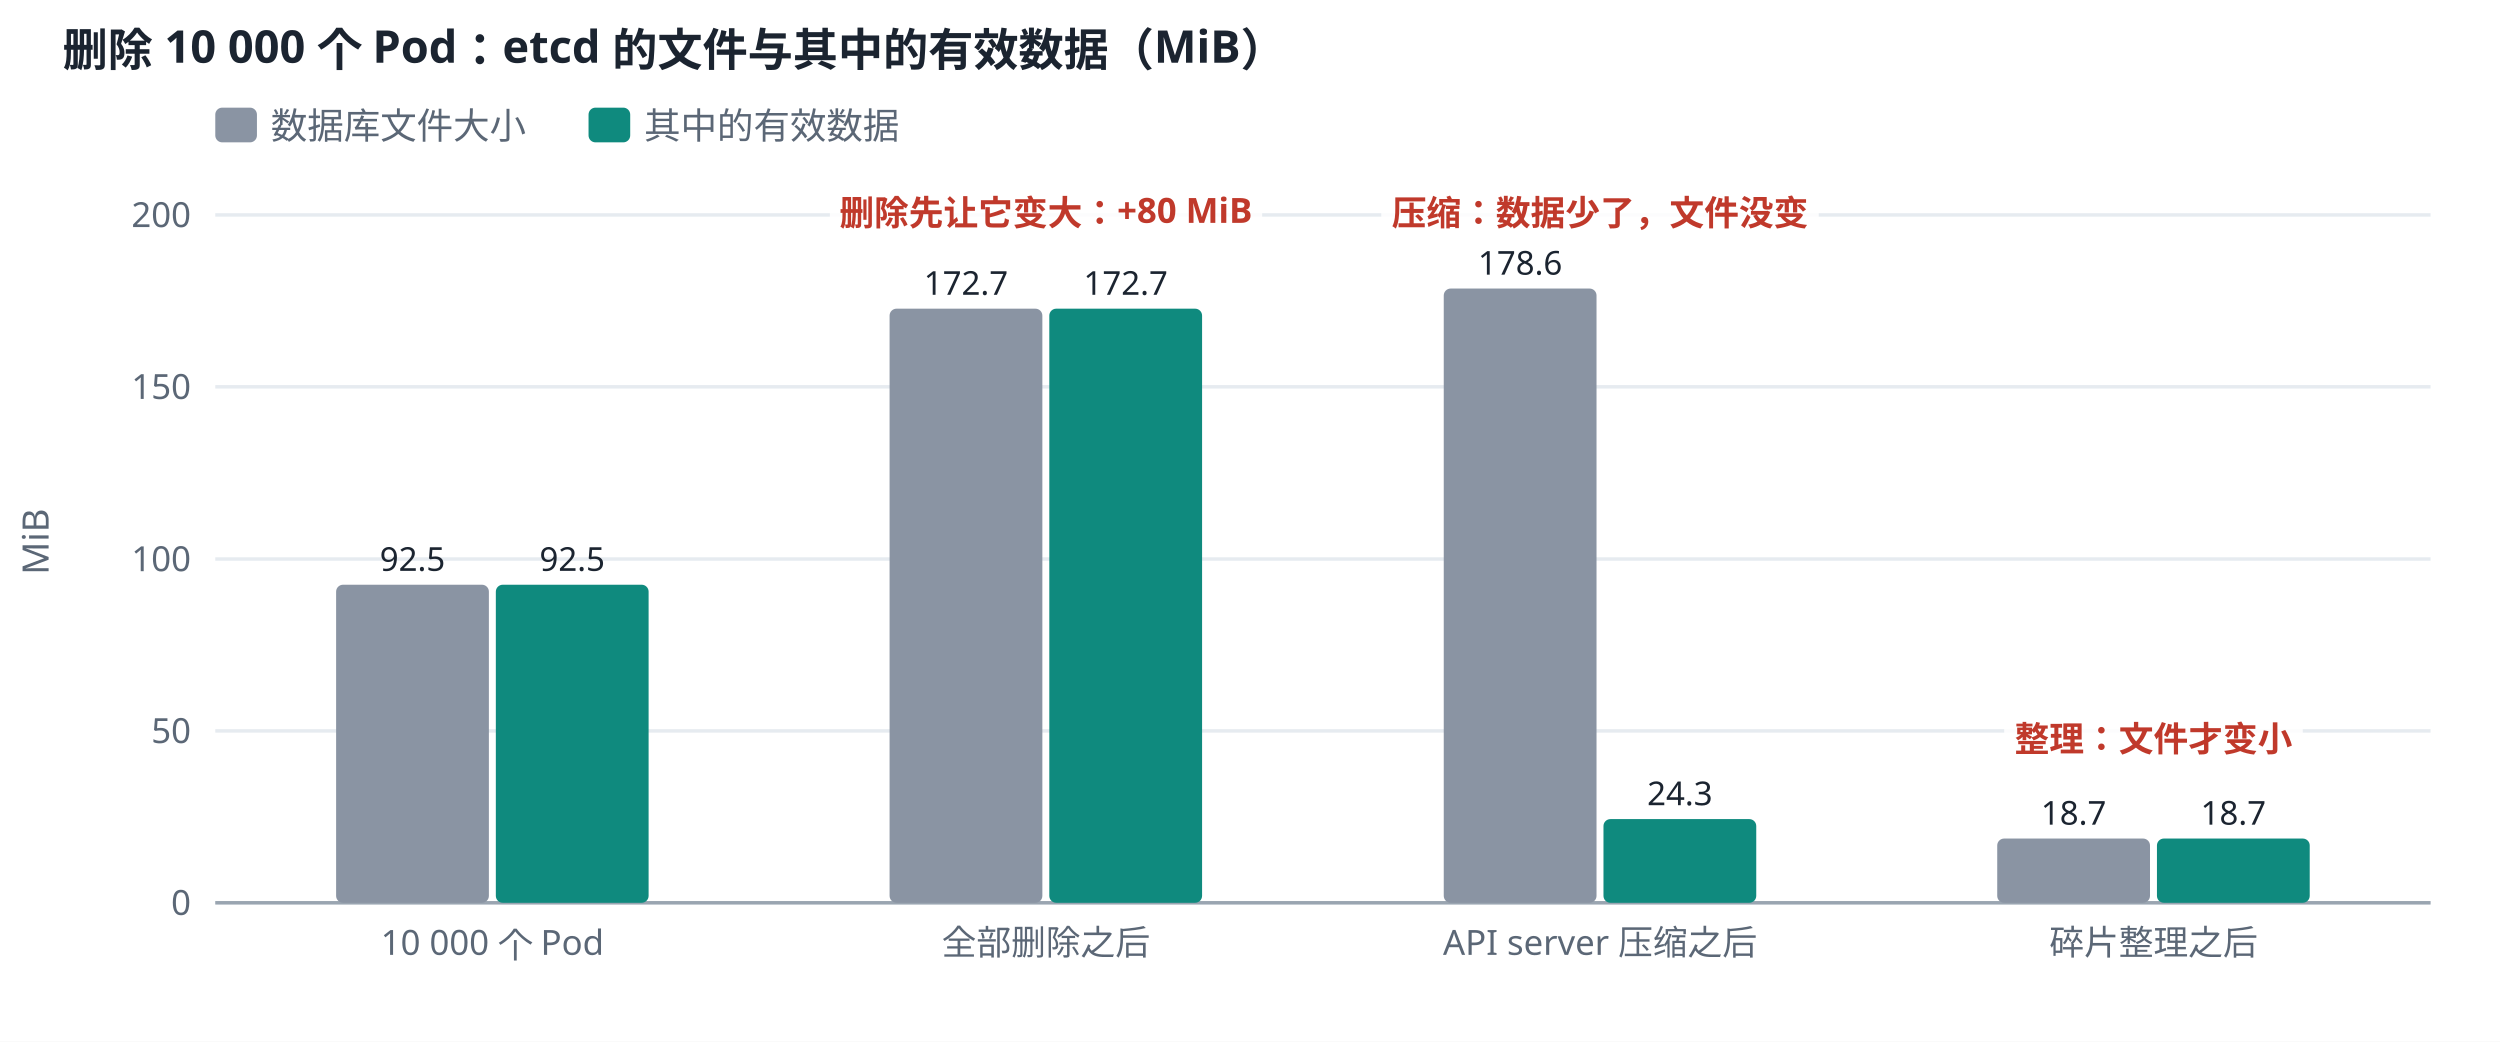
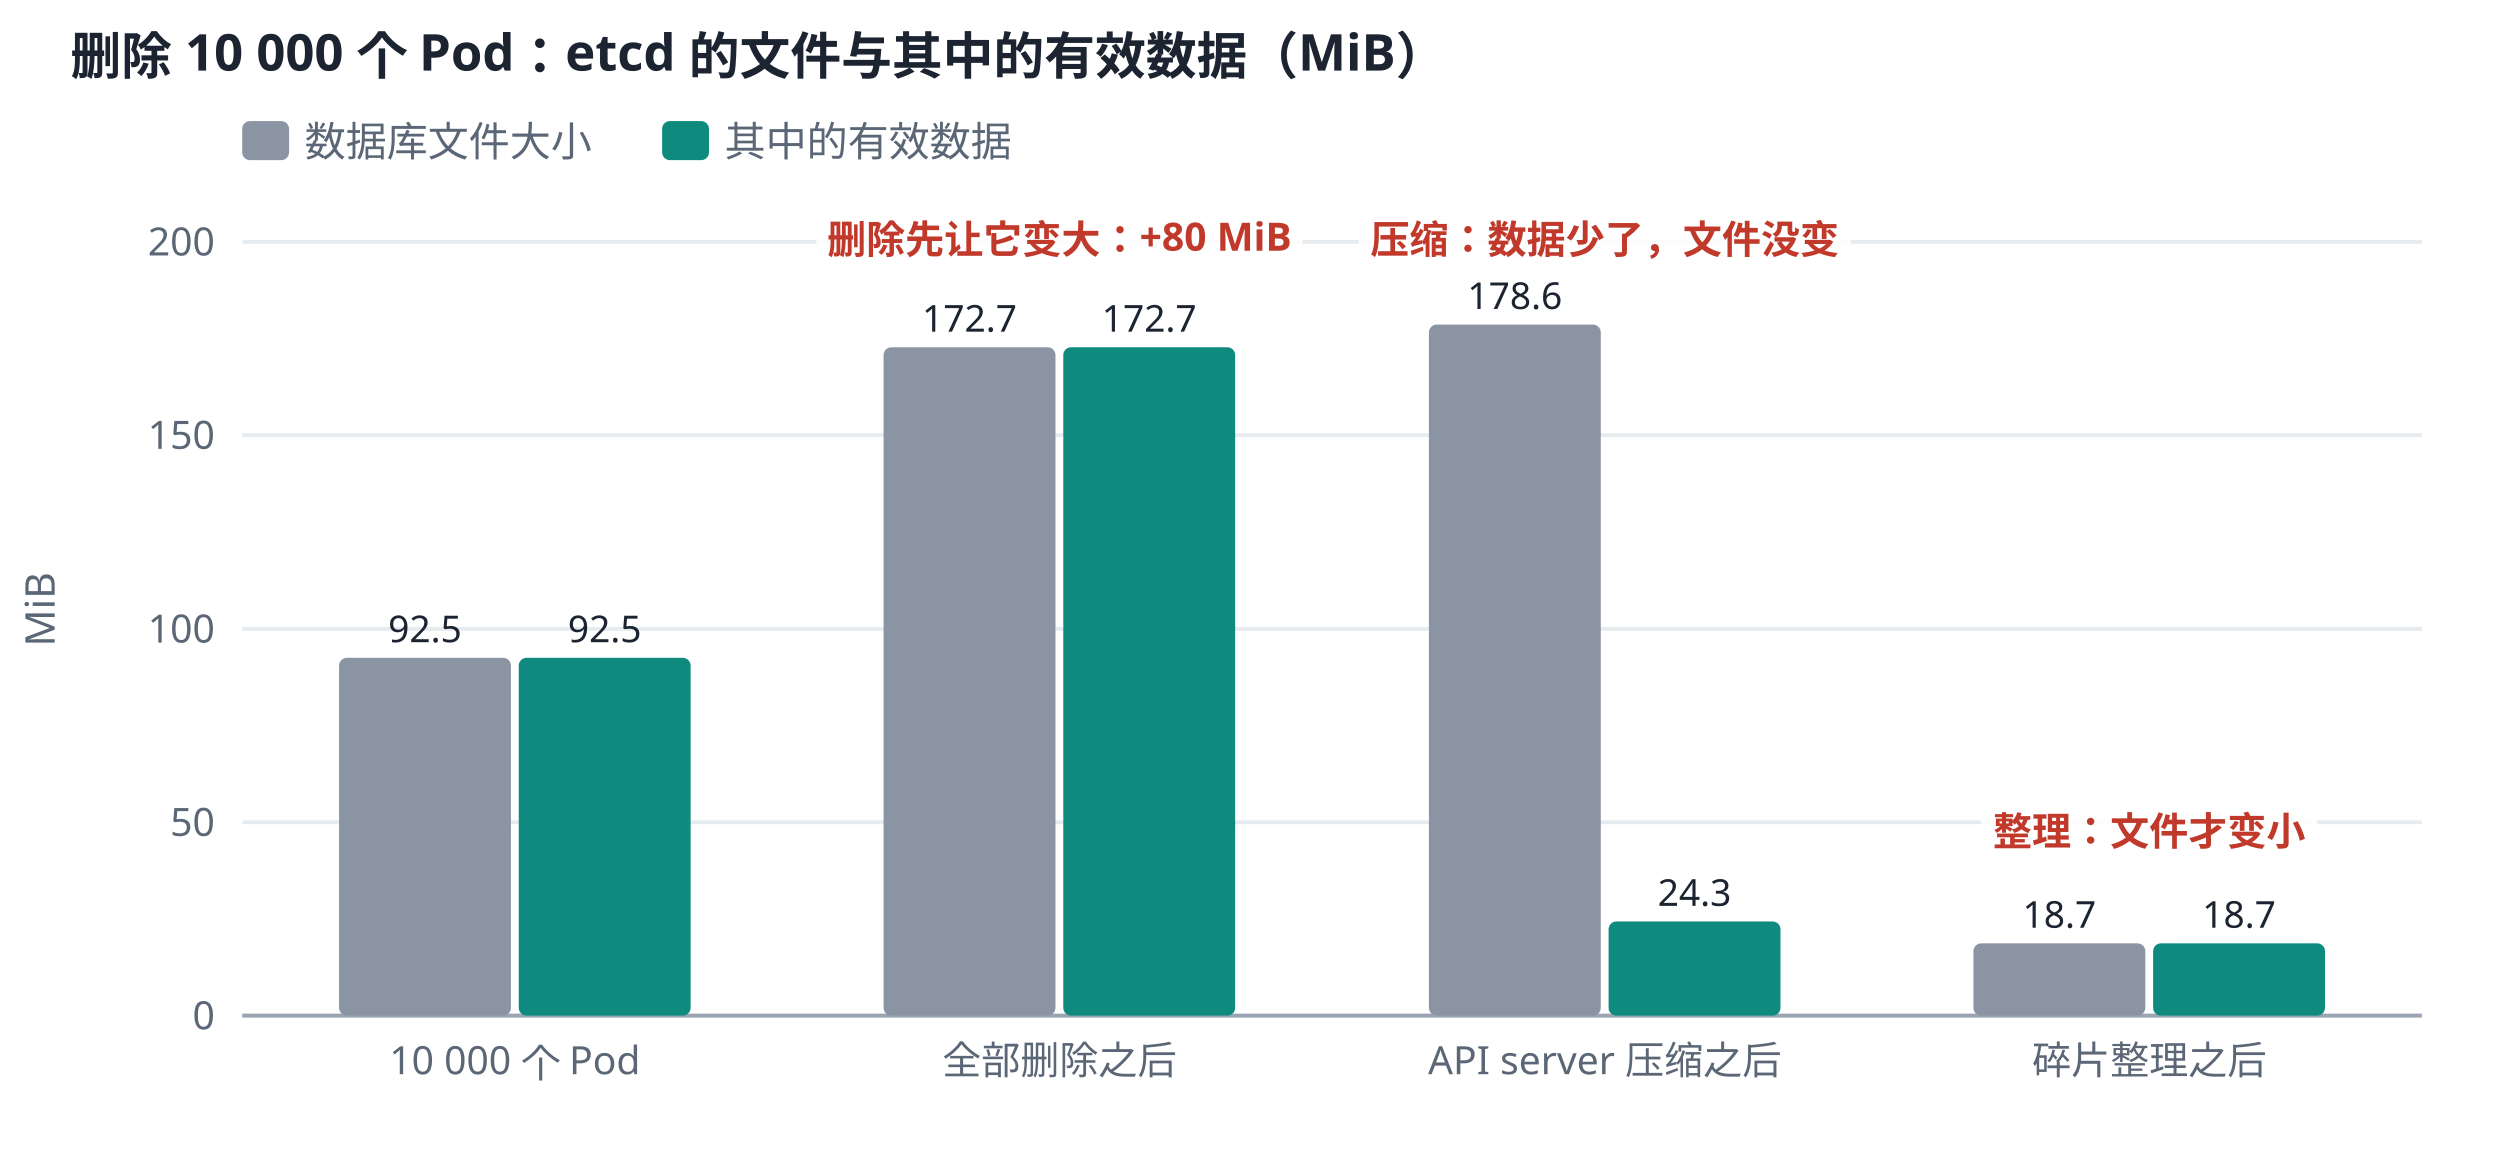
- <svg xmlns="http://www.w3.org/2000/svg" viewBox="0 0 720 300" width="720" height="300" font-family="'Segoe UI','Microsoft YaHei','Noto Sans SC',sans-serif">
+ <svg xmlns="http://www.w3.org/2000/svg" viewBox="0 0 640 300" width="640" height="300" font-family="'Segoe UI','Microsoft YaHei','Noto Sans SC',sans-serif">
  <rect width="100%" height="100%" fill="#ffffff" />
  <text x="18.0" y="19.0" font-size="13" fill="#1b2430" text-anchor="start" font-weight="600">删除 10 000 个 Pod：etcd 的文件与其中的有效数据（MiB）</text>
-   <line x1="62.0" y1="260.0" x2="700.0" y2="260.0" stroke="#e6ebf0" stroke-width="1.0" />
+   <line x1="62.0" y1="260.0" x2="620.0" y2="260.0" stroke="#e6ebf0" stroke-width="1.0" />
  <text x="55.0" y="263.5" font-size="10" fill="#5b6776" text-anchor="end" font-weight="normal">0</text>
-   <line x1="62.0" y1="210.5" x2="700.0" y2="210.5" stroke="#e6ebf0" stroke-width="1.0" />
+   <line x1="62.0" y1="210.5" x2="620.0" y2="210.5" stroke="#e6ebf0" stroke-width="1.0" />
  <text x="55.0" y="214.0" font-size="10" fill="#5b6776" text-anchor="end" font-weight="normal">50</text>
-   <line x1="62.0" y1="161.0" x2="700.0" y2="161.0" stroke="#e6ebf0" stroke-width="1.0" />
+   <line x1="62.0" y1="161.0" x2="620.0" y2="161.0" stroke="#e6ebf0" stroke-width="1.0" />
  <text x="55.0" y="164.5" font-size="10" fill="#5b6776" text-anchor="end" font-weight="normal">100</text>
-   <line x1="62.0" y1="111.4" x2="700.0" y2="111.4" stroke="#e6ebf0" stroke-width="1.0" />
+   <line x1="62.0" y1="111.4" x2="620.0" y2="111.4" stroke="#e6ebf0" stroke-width="1.0" />
  <text x="55.0" y="114.9" font-size="10" fill="#5b6776" text-anchor="end" font-weight="normal">150</text>
-   <line x1="62.0" y1="61.9" x2="700.0" y2="61.9" stroke="#e6ebf0" stroke-width="1.0" />
+   <line x1="62.0" y1="61.9" x2="620.0" y2="61.9" stroke="#e6ebf0" stroke-width="1.0" />
  <text x="55.0" y="65.4" font-size="10" fill="#5b6776" text-anchor="end" font-weight="normal">200</text>
-   <line x1="62.0" y1="260.0" x2="700.0" y2="260.0" stroke="#9aa5b1" stroke-width="1.0" />
+   <line x1="62.0" y1="260.0" x2="620.0" y2="260.0" stroke="#9aa5b1" stroke-width="1.0" />
  <text x="14.0" y="156.0" font-size="10.5" fill="#5b6776" text-anchor="middle" font-weight="normal" transform="rotate(-90 14.0 156.0)">MiB</text>
-   <rect x="96.8" y="168.4" width="44.0" height="91.6" fill="#8a94a3" stroke="none" stroke-width="1" rx="2" />
-   <text x="118.8" y="164.4" font-size="9.5" fill="#1b2430" text-anchor="middle" font-weight="normal">92.5</text>
-   <rect x="142.8" y="168.4" width="44.0" height="91.6" fill="#0f8a7e" stroke="none" stroke-width="1" rx="2" />
-   <text x="164.8" y="164.4" font-size="9.5" fill="#1b2430" text-anchor="middle" font-weight="normal">92.5</text>
-   <text x="141.8" y="275.0" font-size="10" fill="#5b6776" text-anchor="middle" font-weight="normal">10 000 个 Pod</text>
-   <rect x="256.2" y="88.9" width="44.0" height="171.1" fill="#8a94a3" stroke="none" stroke-width="1" rx="2" />
-   <text x="278.2" y="84.9" font-size="9.5" fill="#1b2430" text-anchor="middle" font-weight="normal">172.7</text>
-   <rect x="302.2" y="88.9" width="44.0" height="171.1" fill="#0f8a7e" stroke="none" stroke-width="1" rx="2" />
-   <text x="324.2" y="84.9" font-size="9.5" fill="#1b2430" text-anchor="middle" font-weight="normal">172.7</text>
-   <text x="301.2" y="275.0" font-size="10" fill="#5b6776" text-anchor="middle" font-weight="normal">全部删除之后</text>
-   <rect x="415.8" y="83.1" width="44.0" height="176.9" fill="#8a94a3" stroke="none" stroke-width="1" rx="2" />
-   <text x="437.8" y="79.1" font-size="9.5" fill="#1b2430" text-anchor="middle" font-weight="normal">178.6</text>
-   <rect x="461.8" y="235.9" width="44.0" height="24.1" fill="#0f8a7e" stroke="none" stroke-width="1" rx="2" />
-   <text x="483.8" y="231.9" font-size="9.5" fill="#1b2430" text-anchor="middle" font-weight="normal">24.3</text>
-   <text x="460.8" y="275.0" font-size="10" fill="#5b6776" text-anchor="middle" font-weight="normal">API server 压缩之后</text>
-   <rect x="575.2" y="241.5" width="44.0" height="18.5" fill="#8a94a3" stroke="none" stroke-width="1" rx="2" />
-   <text x="597.2" y="237.5" font-size="9.5" fill="#1b2430" text-anchor="middle" font-weight="normal">18.7</text>
-   <rect x="621.2" y="241.5" width="44.0" height="18.5" fill="#0f8a7e" stroke="none" stroke-width="1" rx="2" />
-   <text x="643.2" y="237.5" font-size="9.5" fill="#1b2430" text-anchor="middle" font-weight="normal">18.7</text>
-   <text x="620.2" y="275.0" font-size="10" fill="#5b6776" text-anchor="middle" font-weight="normal">碎片整理之后</text>
-   <rect x="239.0" y="55.9" width="124.5" height="14.0" fill="#ffffff" stroke="none" stroke-width="1" rx="2" opacity="0.86" />
-   <text x="301.2" y="64.9" font-size="10" fill="#c0392b" text-anchor="middle" font-weight="600">删除先让它变大：+80 MiB</text>
-   <rect x="397.8" y="55.9" width="126.0" height="14.0" fill="#ffffff" stroke="none" stroke-width="1" rx="2" opacity="0.86" />
-   <text x="460.8" y="64.9" font-size="10" fill="#c0392b" text-anchor="middle" font-weight="600">压缩：数据少了，文件没变</text>
-   <rect x="577.2" y="207.4" width="86.0" height="14.0" fill="#ffffff" stroke="none" stroke-width="1" rx="2" opacity="0.86" />
-   <text x="620.2" y="216.4" font-size="10" fill="#c0392b" text-anchor="middle" font-weight="600">整理：文件才变小</text>
+   <rect x="86.8" y="168.4" width="44.0" height="91.6" fill="#8a94a3" stroke="none" stroke-width="1" rx="2" />
+   <text x="108.8" y="164.4" font-size="9.5" fill="#1b2430" text-anchor="middle" font-weight="normal">92.5</text>
+   <rect x="132.8" y="168.4" width="44.0" height="91.6" fill="#0f8a7e" stroke="none" stroke-width="1" rx="2" />
+   <text x="154.8" y="164.4" font-size="9.5" fill="#1b2430" text-anchor="middle" font-weight="normal">92.5</text>
+   <text x="131.8" y="275.0" font-size="10" fill="#5b6776" text-anchor="middle" font-weight="normal">10 000 个 Pod</text>
+   <rect x="226.2" y="88.9" width="44.0" height="171.1" fill="#8a94a3" stroke="none" stroke-width="1" rx="2" />
+   <text x="248.2" y="84.9" font-size="9.5" fill="#1b2430" text-anchor="middle" font-weight="normal">172.7</text>
+   <rect x="272.2" y="88.9" width="44.0" height="171.1" fill="#0f8a7e" stroke="none" stroke-width="1" rx="2" />
+   <text x="294.2" y="84.9" font-size="9.5" fill="#1b2430" text-anchor="middle" font-weight="normal">172.7</text>
+   <text x="271.2" y="275.0" font-size="10" fill="#5b6776" text-anchor="middle" font-weight="normal">全部删除之后</text>
+   <rect x="365.8" y="83.1" width="44.0" height="176.9" fill="#8a94a3" stroke="none" stroke-width="1" rx="2" />
+   <text x="387.8" y="79.1" font-size="9.5" fill="#1b2430" text-anchor="middle" font-weight="normal">178.6</text>
+   <rect x="411.8" y="235.9" width="44.0" height="24.1" fill="#0f8a7e" stroke="none" stroke-width="1" rx="2" />
+   <text x="433.8" y="231.9" font-size="9.5" fill="#1b2430" text-anchor="middle" font-weight="normal">24.3</text>
+   <text x="410.8" y="275.0" font-size="10" fill="#5b6776" text-anchor="middle" font-weight="normal">API server 压缩之后</text>
+   <rect x="505.2" y="241.5" width="44.0" height="18.5" fill="#8a94a3" stroke="none" stroke-width="1" rx="2" />
+   <text x="527.2" y="237.5" font-size="9.5" fill="#1b2430" text-anchor="middle" font-weight="normal">18.7</text>
+   <rect x="551.2" y="241.5" width="44.0" height="18.5" fill="#0f8a7e" stroke="none" stroke-width="1" rx="2" />
+   <text x="573.2" y="237.5" font-size="9.5" fill="#1b2430" text-anchor="middle" font-weight="normal">18.7</text>
+   <text x="550.2" y="275.0" font-size="10" fill="#5b6776" text-anchor="middle" font-weight="normal">碎片整理之后</text>
+   <rect x="209.0" y="55.9" width="124.5" height="14.0" fill="#ffffff" stroke="none" stroke-width="1" rx="2" opacity="0.86" />
+   <text x="271.2" y="64.9" font-size="10" fill="#c0392b" text-anchor="middle" font-weight="600">删除先让它变大：+80 MiB</text>
+   <rect x="347.8" y="55.9" width="126.0" height="14.0" fill="#ffffff" stroke="none" stroke-width="1" rx="2" opacity="0.86" />
+   <text x="410.8" y="64.9" font-size="10" fill="#c0392b" text-anchor="middle" font-weight="600">压缩：数据少了，文件没变</text>
+   <rect x="507.2" y="207.4" width="86.0" height="14.0" fill="#ffffff" stroke="none" stroke-width="1" rx="2" opacity="0.86" />
+   <text x="550.2" y="216.4" font-size="10" fill="#c0392b" text-anchor="middle" font-weight="600">整理：文件才变小</text>
  <rect x="62.0" y="31.0" width="12.0" height="10.0" fill="#8a94a3" stroke="none" stroke-width="1" rx="2" />
  <text x="78.0" y="40.0" font-size="10.5" fill="#5b6776" text-anchor="start" font-weight="normal">数据库文件大小</text>
  <rect x="169.5" y="31.0" width="12.0" height="10.0" fill="#0f8a7e" stroke="none" stroke-width="1" rx="2" />
  <text x="185.5" y="40.0" font-size="10.5" fill="#5b6776" text-anchor="start" font-weight="normal">其中的有效数据</text>
</svg>
